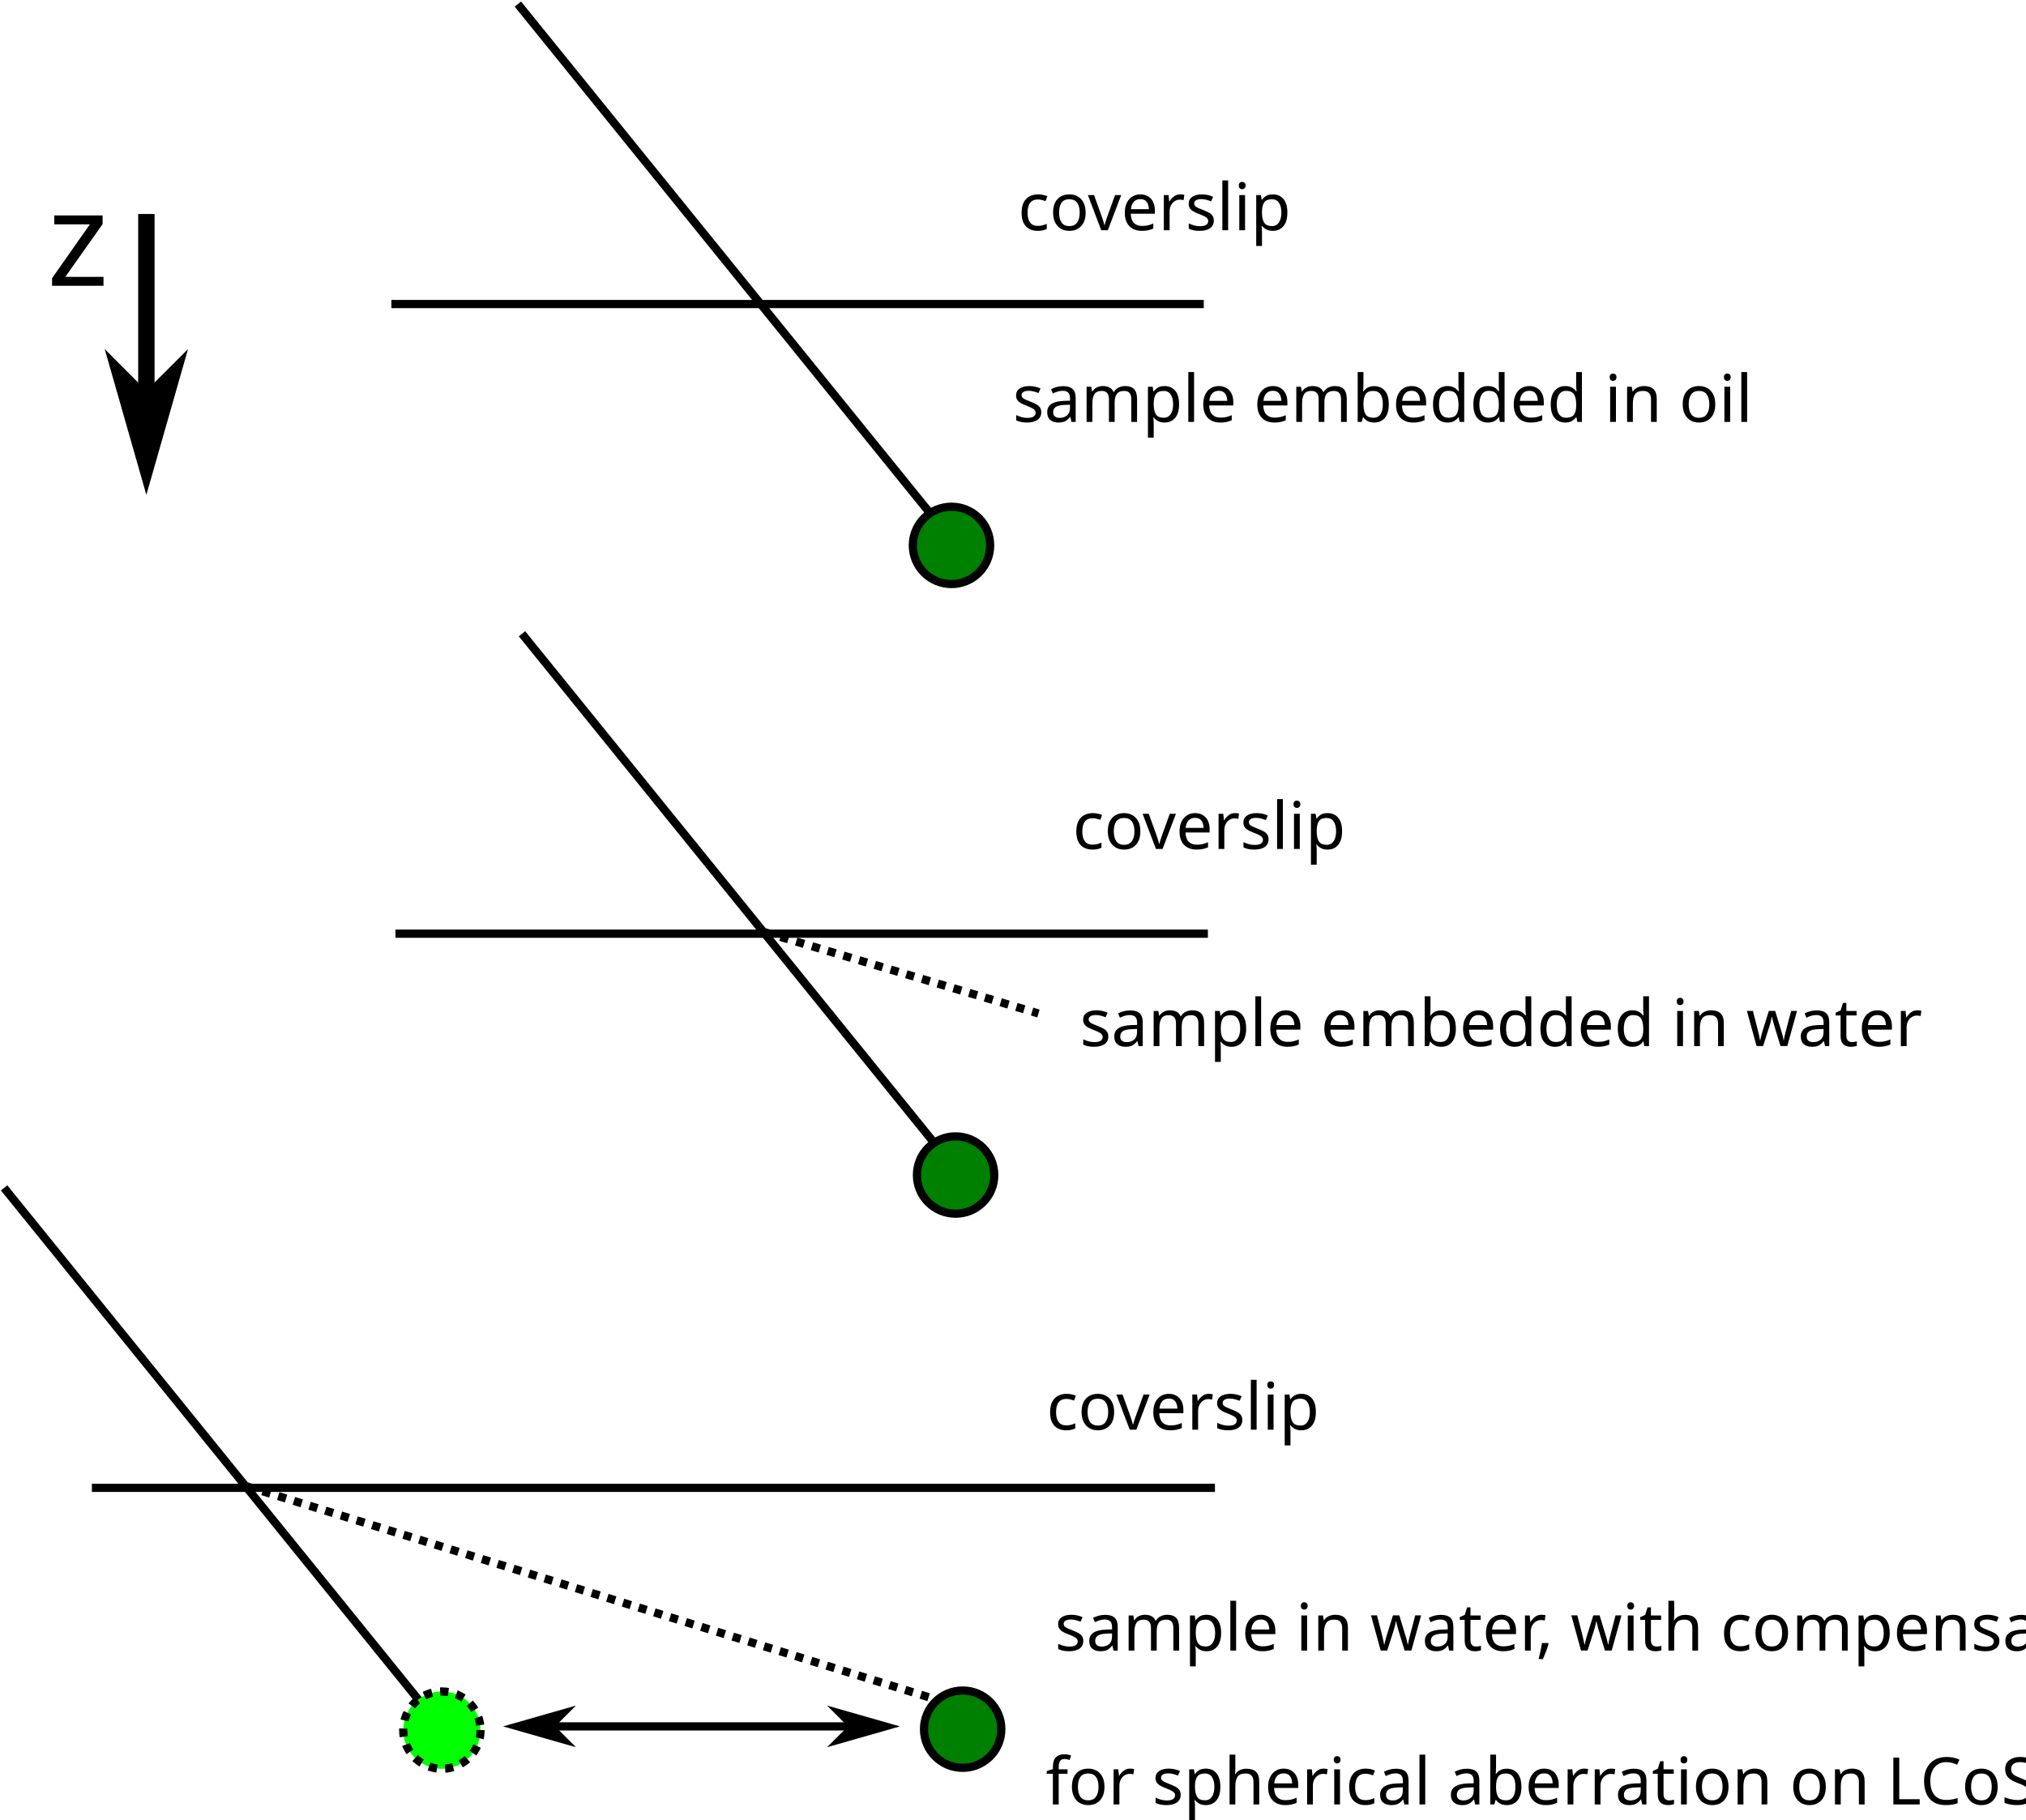
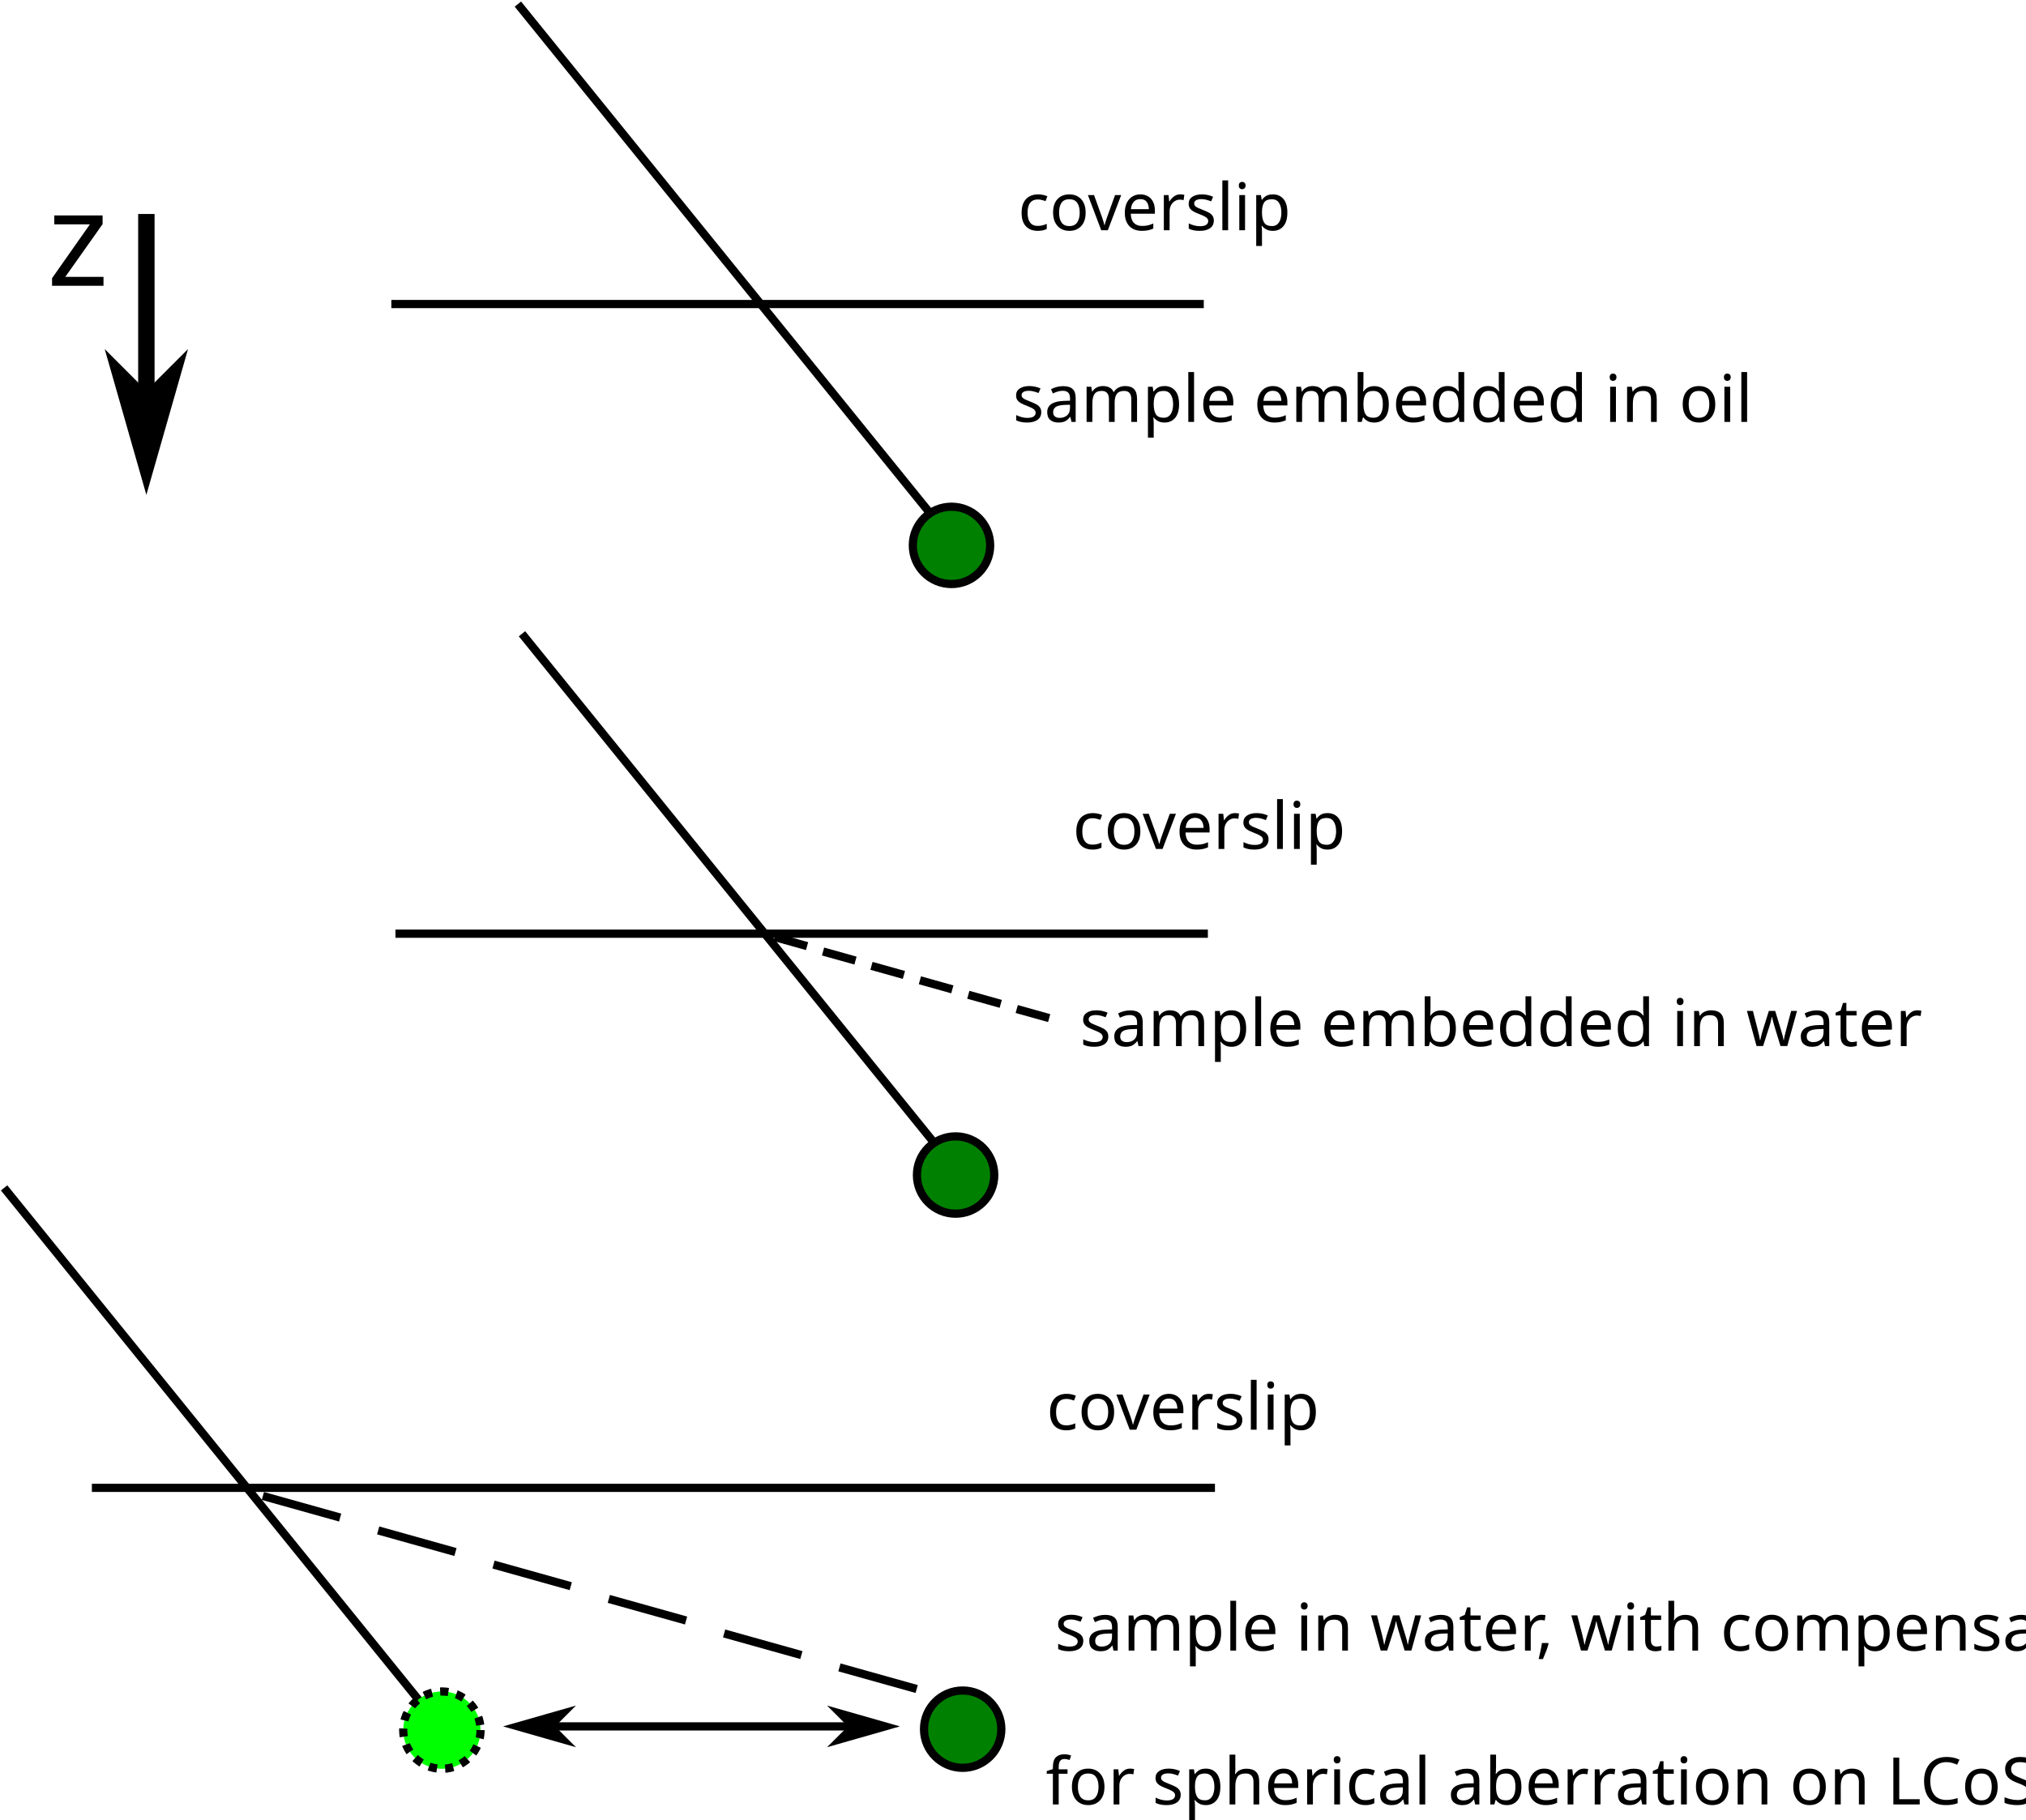
<svg xmlns="http://www.w3.org/2000/svg" width="741.008" height="665.663" id="svg2" version="1.1">
  <defs id="defs4">
    <marker orient="auto" refY="0" refX="0" id="Arrow1Mstart" style="overflow:visible">
      <path id="path5381" d="M 0,0 5,-5 -12.5,0 5,5 0,0 z" style="fill-rule:evenodd;stroke:#000000;stroke-width:1pt;marker-start:none" transform="matrix(0.4,0,0,0.4,4,0)" />
    </marker>
    <marker orient="auto" refY="0" refX="0" id="Arrow1Mend" style="overflow:visible">
      <path id="path5384" d="M 0,0 5,-5 -12.5,0 5,5 0,0 z" style="fill-rule:evenodd;stroke:#000000;stroke-width:1pt;marker-start:none" transform="matrix(-0.4,0,0,-0.4,-4,0)" />
    </marker>
  </defs>
  <g id="layer1" transform="translate(-5.05566,21.91981)">
    <path style="fill:none;stroke:#000000;stroke-width:3;stroke-linecap:butt;stroke-linejoin:miter;stroke-opacity:1" d="m 149.695,319.607 297.143,0" id="path2985" />
    <path style="fill:none;stroke:#000000;stroke-width:3;stroke-linecap:butt;stroke-linejoin:miter;stroke-opacity:1" d="M 195.97,209.895 350.523,400.814" id="path2987" />
-     <path style="fill:none;stroke:#000000;stroke-width:3;stroke-linecap:butt;stroke-linejoin:miter;stroke-miterlimit:4;stroke-opacity:1;stroke-dasharray:3, 3;stroke-dashoffset:0" d="m 284.761,319.074 100.107,29.717" id="path2987-6" />
-     <path style="fill:#008000;fill-opacity:1;fill-rule:nonzero;stroke:#000000;stroke-width:3;stroke-miterlimit:4;stroke-opacity:1;stroke-dasharray:none;stroke-dashoffset:0" id="path3775" d="m 361.635,412.936 a 14.142,14.142 0 1 1 -28.284,0 14.142,14.142 0 1 1 28.284,0 z" transform="translate(7.071068,-5.050763)" />
+     <path style="fill:#008000;fill-opacity:1;fill-rule:nonzero;stroke:#000000;stroke-width:3;stroke-miterlimit:4;stroke-opacity:1;stroke-dasharray:none;stroke-dashoffset:0" id="path3775" d="m 361.635,412.936 c 0,7.81 -6.332,14.142 -14.142,14.142 -7.81,0 -14.142,-6.332 -14.142,-14.142 0,-7.81 6.332,-14.142 14.142,-14.142 7.81,0 14.142,6.332 14.142,14.142 z" transform="translate(7.071068,-5.050763)" />
    <path style="fill:none;stroke:#000000;stroke-width:3;stroke-linecap:butt;stroke-linejoin:miter;stroke-opacity:1" d="m 38.66,522.302 410.764,0" id="path2985-3" />
    <path style="fill:none;stroke:#000000;stroke-width:3;stroke-linecap:butt;stroke-linejoin:miter;stroke-opacity:1" d="M 6.556,412.59 161.109,603.509" id="path2987-2" />
-     <path style="fill:none;stroke:#000000;stroke-width:3;stroke-linecap:butt;stroke-linejoin:miter;stroke-miterlimit:4;stroke-opacity:1;stroke-dasharray:3, 3;stroke-dashoffset:0" d="m 95.347,521.769 253.16,78.283" id="path2987-6-0" />
-     <path style="fill:#008000;fill-opacity:1;fill-rule:nonzero;stroke:#000000;stroke-width:3;stroke-miterlimit:4;stroke-opacity:1;stroke-dasharray:none;stroke-dashoffset:0" id="path3775-6" d="m 361.635,412.936 a 14.142,14.142 0 1 1 -28.284,0 14.142,14.142 0 1 1 28.284,0 z" transform="translate(9.65714,197.6447)" />
+     <path style="fill:#008000;fill-opacity:1;fill-rule:nonzero;stroke:#000000;stroke-width:3;stroke-miterlimit:4;stroke-opacity:1;stroke-dasharray:none;stroke-dashoffset:0" id="path3775-6" d="m 361.635,412.936 c 0,7.81 -6.332,14.142 -14.142,14.142 -7.81,0 -14.142,-6.332 -14.142,-14.142 0,-7.81 6.332,-14.142 14.142,-14.142 7.81,0 14.142,6.332 14.142,14.142 z" transform="translate(9.65714,197.6447)" />
    <path style="fill:none;stroke:#000000;stroke-width:3;stroke-linecap:butt;stroke-linejoin:miter;stroke-opacity:1" d="m 148.195,89.292 297.143,0" id="path2985-1" />
    <path style="fill:none;stroke:#000000;stroke-width:3;stroke-linecap:butt;stroke-linejoin:miter;stroke-opacity:1" d="M 194.469,-20.42 349.023,170.499" id="path2987-5" />
-     <path style="fill:#008000;fill-opacity:1;fill-rule:nonzero;stroke:#000000;stroke-width:3;stroke-miterlimit:4;stroke-opacity:1;stroke-dasharray:none;stroke-dashoffset:0" id="path3775-4" d="m 361.635,412.936 a 14.142,14.142 0 1 1 -28.284,0 14.142,14.142 0 1 1 28.284,0 z" transform="translate(5.570814,-235.3655)" />
+     <path style="fill:#008000;fill-opacity:1;fill-rule:nonzero;stroke:#000000;stroke-width:3;stroke-miterlimit:4;stroke-opacity:1;stroke-dasharray:none;stroke-dashoffset:0" id="path3775-4" d="m 361.635,412.936 c 0,7.81 -6.332,14.142 -14.142,14.142 -7.81,0 -14.142,-6.332 -14.142,-14.142 0,-7.81 6.332,-14.142 14.142,-14.142 7.81,0 14.142,6.332 14.142,14.142 z" transform="translate(5.570814,-235.3655)" />
    <text xml:space="preserve" style="font-size:48px;font-style:normal;font-variant:normal;font-weight:normal;font-stretch:normal;line-height:125%;letter-spacing:0px;word-spacing:0px;fill:#000000;fill-opacity:1;stroke:none;font-family:Gentium;-inkscape-font-specification:Gentium" x="377.391" y="62.291" id="text3831">
      <tspan id="tspan3833" x="377.391" y="62.291" style="font-size:24px">coverslip</tspan>
    </text>
    <text xml:space="preserve" style="font-size:48px;font-style:normal;font-variant:normal;font-weight:normal;font-stretch:normal;line-height:125%;letter-spacing:0px;word-spacing:0px;fill:#000000;fill-opacity:1;stroke:none;font-family:Gentium;-inkscape-font-specification:Gentium" x="379.817" y="292.727" id="text3835">
      <tspan id="tspan3837" x="379.817" y="292.727" />
    </text>
    <text xml:space="preserve" style="font-size:48px;font-style:normal;font-variant:normal;font-weight:normal;font-stretch:normal;line-height:125%;letter-spacing:0px;word-spacing:0px;fill:#000000;fill-opacity:1;stroke:none;font-family:Gentium;-inkscape-font-specification:Gentium" x="375.469" y="132.403" id="text3831-7">
      <tspan x="375.469" y="132.403" style="font-size:24px" id="tspan3896">sample embedded in oil </tspan>
    </text>
    <text xml:space="preserve" style="font-size:48px;font-style:normal;font-variant:normal;font-weight:normal;font-stretch:normal;line-height:125%;letter-spacing:0px;word-spacing:0px;fill:#000000;fill-opacity:1;stroke:none;font-family:Gentium;-inkscape-font-specification:Gentium" x="397.408" y="288.611" id="text3831-5">
      <tspan id="tspan3833-69" x="397.408" y="288.611" style="font-size:24px">coverslip</tspan>
    </text>
    <text xml:space="preserve" style="font-size:48px;font-style:normal;font-variant:normal;font-weight:normal;font-stretch:normal;line-height:125%;letter-spacing:0px;word-spacing:0px;fill:#000000;fill-opacity:1;stroke:none;font-family:Gentium;-inkscape-font-specification:Gentium" x="399.997" y="360.738" id="text3831-3">
      <tspan x="399.997" y="360.738" style="font-size:24px" id="tspan3898">sample embedded in water</tspan>
    </text>
    <text xml:space="preserve" style="font-size:48px;font-style:normal;font-variant:normal;font-weight:normal;font-stretch:normal;line-height:125%;letter-spacing:0px;word-spacing:0px;fill:#000000;fill-opacity:1;stroke:none;font-family:Gentium;-inkscape-font-specification:Gentium" x="387.814" y="501.027" id="text3831-4">
      <tspan id="tspan3833-5" x="387.814" y="501.027" style="font-size:24px">coverslip</tspan>
    </text>
    <text xml:space="preserve" style="font-size:48px;font-style:normal;font-variant:normal;font-weight:normal;font-stretch:normal;line-height:125%;letter-spacing:0px;word-spacing:0px;fill:#000000;fill-opacity:1;stroke:none;font-family:Gentium;-inkscape-font-specification:Gentium" x="390.844" y="581.84" id="text3831-2">
      <tspan x="390.844" y="581.84" style="font-size:24px" id="tspan3902">sample in water, with compensation</tspan>
    </text>
-     <path style="fill:#00ff00;fill-opacity:1;fill-rule:nonzero;stroke:#000000;stroke-width:3;stroke-miterlimit:4;stroke-opacity:1;stroke-dasharray:3, 3;stroke-dashoffset:0" id="path3775-6-7" d="m 361.635,412.936 a 14.142,14.142 0 1 1 -28.284,0 14.142,14.142 0 1 1 28.284,0 z" transform="translate(-180.8173,197.9899)" />
+     <path style="fill:#00ff00;fill-opacity:1;fill-rule:nonzero;stroke:#000000;stroke-width:3;stroke-miterlimit:4;stroke-opacity:1;stroke-dasharray:3, 3;stroke-dashoffset:0" id="path3775-6-7" d="m 361.635,412.936 c 0,7.81 -6.332,14.142 -14.142,14.142 -7.81,0 -14.142,-6.332 -14.142,-14.142 0,-7.81 6.332,-14.142 14.142,-14.142 7.81,0 14.142,6.332 14.142,14.142 z" transform="translate(-180.8173,197.9899)" />
    <text xml:space="preserve" style="font-size:48px;font-style:normal;font-variant:normal;font-weight:normal;font-stretch:normal;line-height:125%;letter-spacing:0px;word-spacing:0px;fill:#000000;fill-opacity:1;stroke:none;font-family:Gentium;-inkscape-font-specification:Gentium" x="22.223" y="82.616" id="text5366">
      <tspan id="tspan5368" x="22.223" y="82.616">z</tspan>
    </text>
    <path style="fill:none;stroke:#000000;stroke-width:6;stroke-linecap:butt;stroke-linejoin:miter;stroke-opacity:1;marker-end:url(#Arrow1Mend)" d="m 58.589,56.352 0,90.914" id="path5370" />
    <path style="fill:none;stroke:#000000;stroke-width:3;stroke-linecap:butt;stroke-linejoin:miter;stroke-opacity:1;marker-start:url(#Arrow1Mstart);marker-mid:none;marker-end:url(#Arrow1Mend)" d="m 189.909,631.482 133.34,0" id="path5835" transform="translate(5.05566,-21.91981)" />
    <text xml:space="preserve" style="font-size:48px;font-style:normal;font-variant:normal;font-weight:normal;font-stretch:normal;line-height:125%;letter-spacing:0px;word-spacing:0px;fill:#000000;fill-opacity:1;stroke:none;font-family:Gentium;-inkscape-font-specification:Gentium" x="387.539" y="638.118" id="text3831-2-6">
      <tspan x="387.539" y="638.118" style="font-size:24px" id="tspan3902-8">for spherical aberration on LCoS</tspan>
    </text>
+     <g id="g3913" transform="translate(-178.5714,-107.1429)">
+       <path id="path2987-6-1" d="m 537.784,449.095 11.867,3.32" style="fill:none;stroke:#000000;stroke-width:3;stroke-linecap:butt;stroke-linejoin:miter;stroke-miterlimit:4;stroke-opacity:1;stroke-dasharray:none;stroke-dashoffset:0" />
+       <path id="path2987-6-1-5" d="m 520.075,443.788 11.867,3.32" style="fill:none;stroke:#000000;stroke-width:3;stroke-linecap:butt;stroke-linejoin:miter;stroke-miterlimit:4;stroke-opacity:1;stroke-dasharray:none;stroke-dashoffset:0" />
+       <path id="path2987-6-1-2" d="m 555.494,454.308 11.867,3.32" style="fill:none;stroke:#000000;stroke-width:3;stroke-linecap:butt;stroke-linejoin:miter;stroke-miterlimit:4;stroke-opacity:1;stroke-dasharray:none;stroke-dashoffset:0" />
+       <path id="path2987-6-1-4" d="m 502.365,438.513 11.867,3.32" style="fill:none;stroke:#000000;stroke-width:3;stroke-linecap:butt;stroke-linejoin:miter;stroke-miterlimit:4;stroke-opacity:1;stroke-dasharray:none;stroke-dashoffset:0" />
+       <path id="path2987-6-1-6" d="m 484.656,433.268 11.867,3.32" style="fill:none;stroke:#000000;stroke-width:3;stroke-linecap:butt;stroke-linejoin:miter;stroke-miterlimit:4;stroke-opacity:1;stroke-dasharray:none;stroke-dashoffset:0" />
+       <path id="path2987-6-1-60" d="m 466.946,427.975 11.867,3.32" style="fill:none;stroke:#000000;stroke-width:3;stroke-linecap:butt;stroke-linejoin:miter;stroke-miterlimit:4;stroke-opacity:1;stroke-dasharray:none;stroke-dashoffset:0" />
+     </g>
+     <g id="g3913-4" transform="matrix(2.381399,0,0,2.381399,-1010.779,-493.9053)">
+       <path id="path2987-6-1-1" d="m 537.784,449.095 11.867,3.32" style="fill:none;stroke:#000000;stroke-width:1.26;stroke-linecap:butt;stroke-linejoin:miter;stroke-miterlimit:4;stroke-opacity:1;stroke-dasharray:none;stroke-dashoffset:0" />
+       <path id="path2987-6-1-5-9" d="m 520.075,443.788 11.867,3.32" style="fill:none;stroke:#000000;stroke-width:1.26;stroke-linecap:butt;stroke-linejoin:miter;stroke-miterlimit:4;stroke-opacity:1;stroke-dasharray:none;stroke-dashoffset:0" />
+       <path id="path2987-6-1-2-0" d="m 555.494,454.308 11.867,3.32" style="fill:none;stroke:#000000;stroke-width:1.26;stroke-linecap:butt;stroke-linejoin:miter;stroke-miterlimit:4;stroke-opacity:1;stroke-dasharray:none;stroke-dashoffset:0" />
+       <path id="path2987-6-1-4-3" d="m 502.365,438.513 11.867,3.32" style="fill:none;stroke:#000000;stroke-width:1.26;stroke-linecap:butt;stroke-linejoin:miter;stroke-miterlimit:4;stroke-opacity:1;stroke-dasharray:none;stroke-dashoffset:0" />
+       <path id="path2987-6-1-6-5" d="m 484.656,433.268 11.867,3.32" style="fill:none;stroke:#000000;stroke-width:1.26;stroke-linecap:butt;stroke-linejoin:miter;stroke-miterlimit:4;stroke-opacity:1;stroke-dasharray:none;stroke-dashoffset:0" />
+       <path id="path2987-6-1-60-06" d="m 466.946,427.975 11.867,3.32" style="fill:none;stroke:#000000;stroke-width:1.26;stroke-linecap:butt;stroke-linejoin:miter;stroke-miterlimit:4;stroke-opacity:1;stroke-dasharray:none;stroke-dashoffset:0" />
+     </g>
  </g>
</svg>
